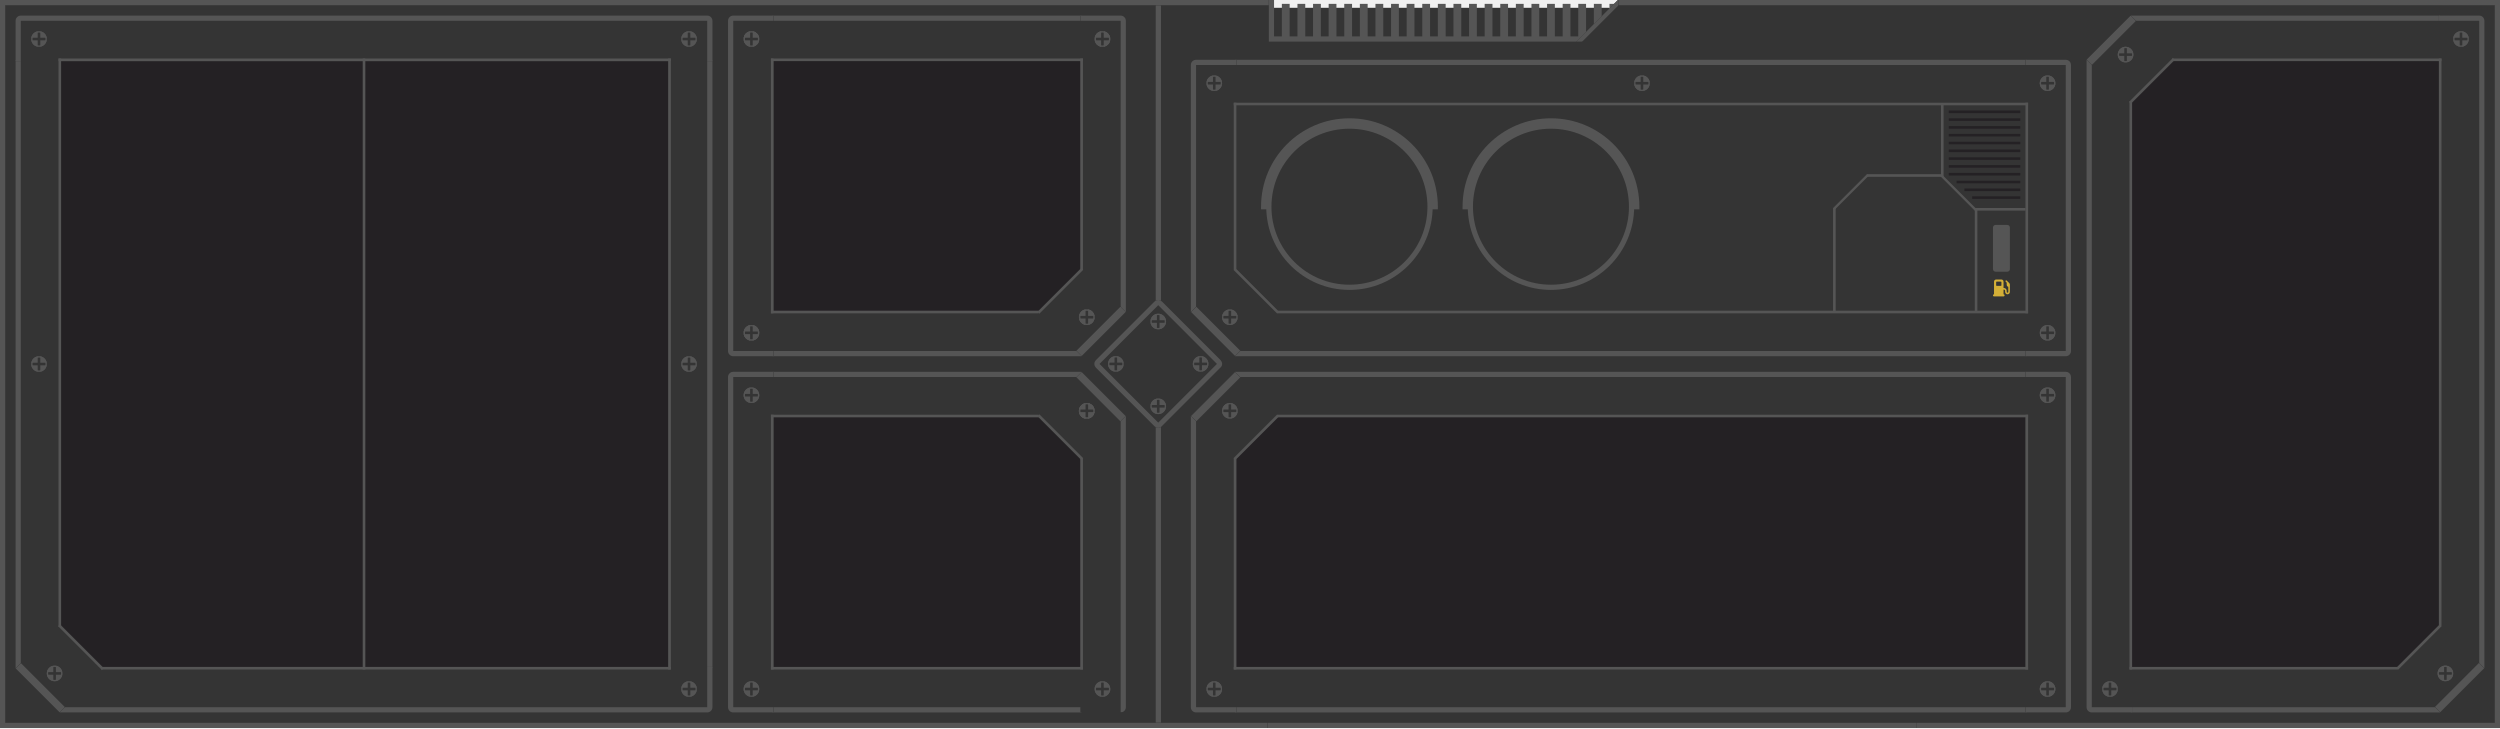
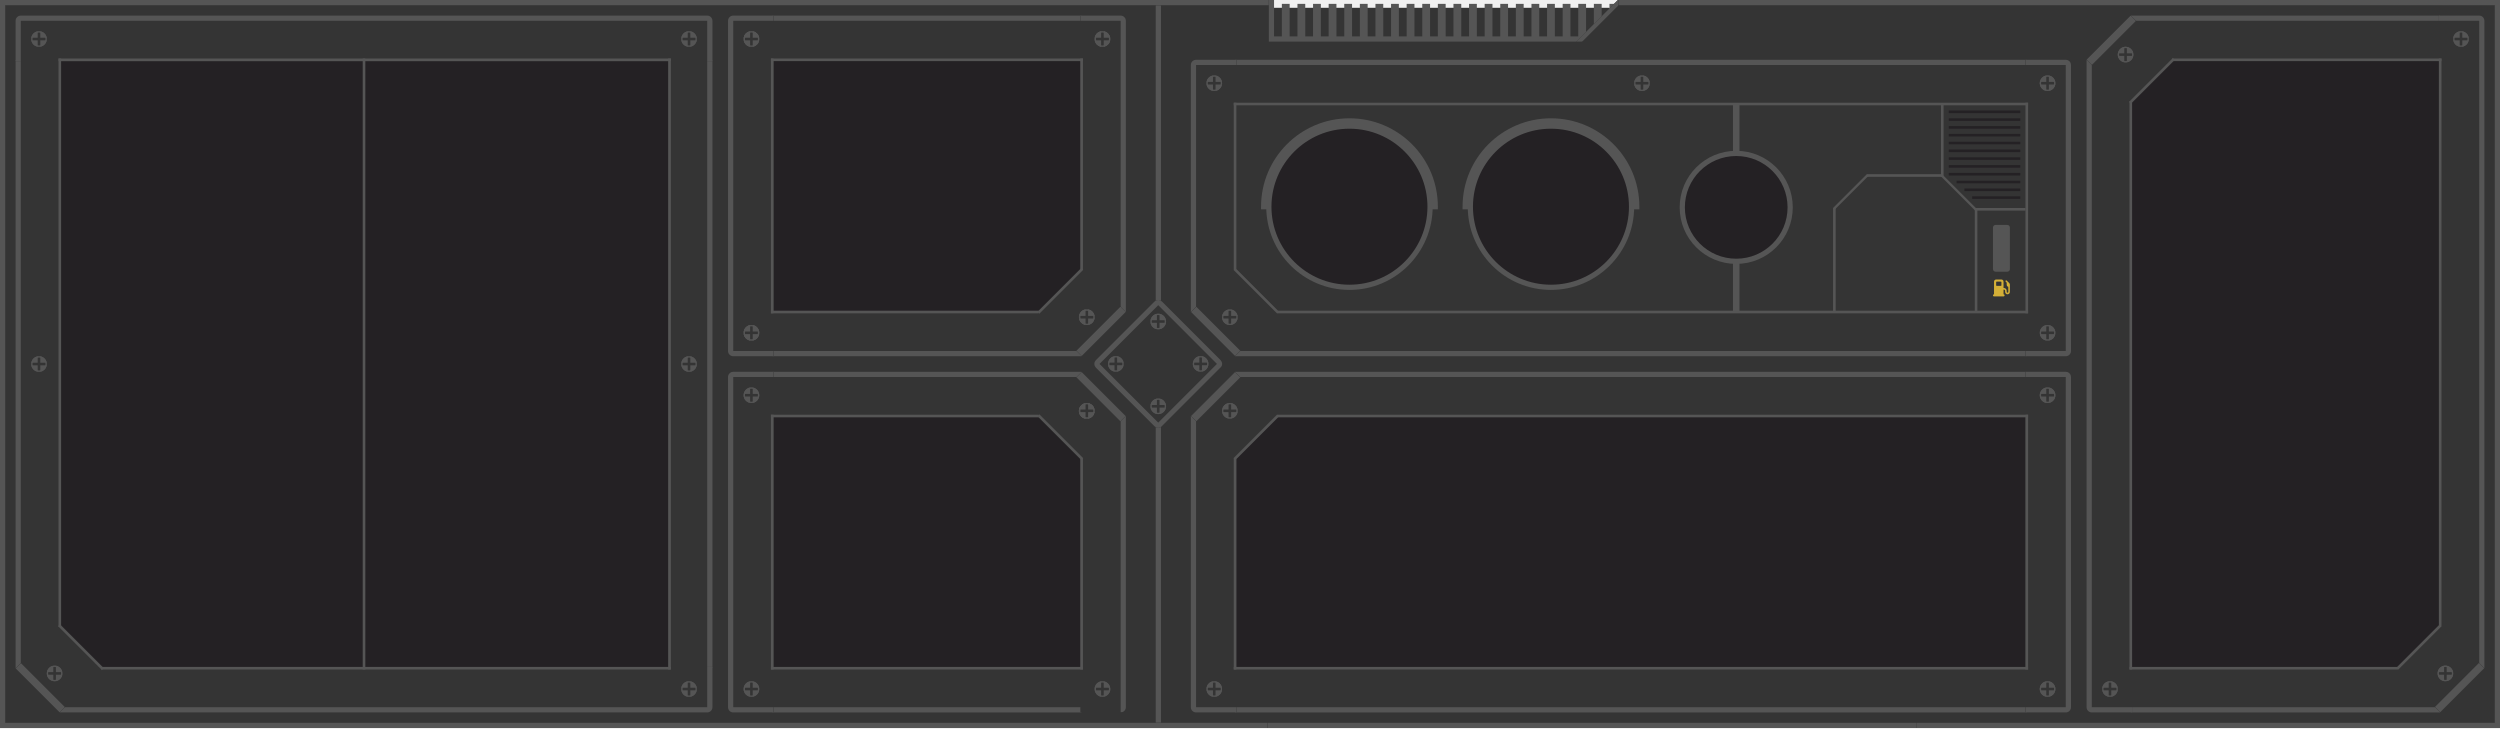
<svg xmlns="http://www.w3.org/2000/svg" width="1923" height="560" viewBox="0 0 1923 560" fill="none">
  <g clip-path="url(#clip0_24_2)">
    <g clip-path="url(#clip1_24_2)">
      <g clip-path="url(#clip2_24_2)">
        <mask id="path-1-inside-1_24_2" fill="white">
          <path d="M974 0L1248 0V36L974 36V0Z" />
        </mask>
        <rect width="263" height="36" transform="translate(975 6)" fill="#343434" />
        <rect width="6" height="33" transform="translate(986 3)" fill="#555555" />
        <rect width="6" height="33" transform="translate(998 3)" fill="#555555" />
        <rect width="6" height="33" transform="translate(1010 3)" fill="#555555" />
        <rect width="6" height="33" transform="translate(1022 3)" fill="#555555" />
        <rect width="6" height="33" transform="translate(1034 3)" fill="#555555" />
        <rect width="6" height="33" transform="translate(1046 3)" fill="#555555" />
        <rect width="6" height="33" transform="translate(1058 3)" fill="#555555" />
        <rect width="6" height="33" transform="translate(1070 3)" fill="#555555" />
        <rect width="6" height="33" transform="translate(1082 3)" fill="#555555" />
        <rect width="6" height="33" transform="translate(1094 3)" fill="#555555" />
        <rect width="6" height="33" transform="translate(1106 3)" fill="#555555" />
        <rect width="6" height="33" transform="translate(1118 3)" fill="#555555" />
        <rect width="6" height="33" transform="translate(1130 3)" fill="#555555" />
        <rect width="6" height="33" transform="translate(1142 3)" fill="#555555" />
        <rect width="6" height="33" transform="translate(1154 3)" fill="#555555" />
        <rect width="6" height="33" transform="translate(1166 3)" fill="#555555" />
        <rect width="6" height="33" transform="translate(1178 3)" fill="#555555" />
        <rect width="6" height="33" transform="translate(1190 3)" fill="#555555" />
        <rect width="6" height="33" transform="translate(1202 3)" fill="#555555" />
        <rect width="6" height="33" transform="translate(1214 3)" fill="#555555" />
        <rect width="6" height="33" transform="translate(1226 3)" fill="#555555" />
        <rect width="6" height="33" transform="translate(1238 3)" fill="#555555" />
      </g>
      <path d="M974 36H968V44H974V36ZM1248 28L974 28V44L1248 44V28ZM980 36V0L968 0V36H980Z" fill="#555555" mask="url(#path-1-inside-1_24_2)" />
      <mask id="path-3-inside-2_24_2" fill="white">
        <path d="M0 0H976V560H0V0Z" />
      </mask>
      <path d="M0 0H976V560H0V0Z" fill="#343434" />
      <path d="M0 0V-4H-4V0H0ZM0 560H-4V564H0V560ZM0 4H976V-4H0V4ZM976 556H0V564H976V556ZM4 560V0H-4V560H4Z" fill="#555555" mask="url(#path-3-inside-2_24_2)" />
      <mask id="path-5-inside-3_24_2" fill="white">
        <path d="M1201.97 42.526L1245.99 -1.49L1275.69 28.208L1231.67 72.225L1201.97 42.526Z" />
      </mask>
      <path d="M1201.97 42.526L1245.99 -1.49L1275.69 28.208L1231.67 72.225L1201.97 42.526Z" fill="#343434" />
      <path d="M1204.23 44.789L1248.25 0.772L1243.73 -3.753L1199.71 40.264L1204.23 44.789Z" fill="#555555" mask="url(#path-5-inside-3_24_2)" />
      <mask id="path-7-inside-4_24_2" fill="white">
        <path d="M1245 0H1923V560H1245V0Z" />
      </mask>
      <path d="M1245 0H1923V560H1245V0Z" fill="#343434" />
      <path d="M1923 0H1927V-4H1923V0ZM1923 560V564H1927V560H1923ZM1245 4H1923V-4H1245V4ZM1919 0V560H1927V0H1919ZM1923 556H1245V564H1923V556Z" fill="#555555" mask="url(#path-7-inside-4_24_2)" />
      <mask id="path-9-inside-5_24_2" fill="white">
        <path d="M975 32H1474V560H975V32Z" />
      </mask>
      <path d="M975 32H1474V560H975V32Z" fill="#343434" />
      <path d="M1474 556H975V564H1474V556Z" fill="#555555" mask="url(#path-9-inside-5_24_2)" />
    </g>
    <mask id="path-11-inside-6_24_2" fill="white">
      <path d="M889 556V4H893V556H889Z" />
    </mask>
    <path d="M889 556V4H893V556H889Z" fill="#343434" />
    <path d="M893 556V4H885V556H893ZM889 4V556H897V4H889Z" fill="#555555" mask="url(#path-11-inside-6_24_2)" />
    <g clip-path="url(#clip3_24_2)">
      <mask id="path-13-inside-7_24_2" fill="white">
        <path d="M1639 12L1877 12V548H1639V12Z" />
      </mask>
      <path d="M1639 12L1877 12V548H1639V12Z" fill="#343434" />
      <rect width="238" height="468" transform="translate(1639 46)" fill="#242124" />
    </g>
    <path d="M1639 16L1877 16V8L1639 8V16ZM1877 544H1639V552H1877V544Z" fill="#555555" mask="url(#path-13-inside-7_24_2)" />
    <mask id="path-15-inside-8_24_2" fill="white">
      <path d="M1605 46H1640V548H1609C1606.79 548 1605 546.209 1605 544V46Z" />
    </mask>
    <path d="M1605 46H1640V548H1609C1606.79 548 1605 546.209 1605 544V46Z" fill="#343434" />
    <path d="M1605 46H1640H1605ZM1640 552H1609C1604.58 552 1601 548.418 1601 544H1609H1640V552ZM1609 552C1604.58 552 1601 548.418 1601 544V46H1609V544V552ZM1640 46V548V46Z" fill="#555555" mask="url(#path-15-inside-8_24_2)" />
    <g clip-path="url(#clip4_24_2)">
      <rect x="1617" y="524" width="12" height="12" rx="6" fill="#343434" />
      <rect x="1622" y="524" width="2" height="12" fill="#555555" />
      <rect x="1617" y="529" width="12" height="2" fill="#555555" />
    </g>
    <rect x="1617.5" y="524.5" width="11" height="11" rx="5.5" stroke="#343434" />
    <g clip-path="url(#clip5_24_2)">
      <rect x="1617" y="536" width="12" height="12" rx="6" transform="rotate(-90 1617 536)" fill="#555555" />
      <rect x="1617" y="531" width="2" height="12" transform="rotate(-90 1617 531)" fill="#343434" />
      <rect x="1622" y="536" width="12" height="2" transform="rotate(-90 1622 536)" fill="#343434" />
    </g>
    <rect x="1617.5" y="535.5" width="11" height="11" rx="5.5" transform="rotate(-90 1617.5 535.5)" stroke="#555555" />
    <mask id="path-25-inside-9_24_2" fill="white">
      <path d="M1876 12L1907 12C1909.21 12 1911 13.791 1911 16V514H1876V12Z" />
    </mask>
    <path d="M1876 12L1907 12C1909.21 12 1911 13.791 1911 16V514H1876V12Z" fill="#343434" />
    <path d="M1876 8L1907 8C1911.42 8 1915 11.582 1915 16H1907L1876 16V8ZM1911 514H1876H1911ZM1876 514V12V514ZM1907 8C1911.42 8 1915 11.582 1915 16V514H1907V16V8Z" fill="#555555" mask="url(#path-25-inside-9_24_2)" />
    <g clip-path="url(#clip6_24_2)">
      <rect x="1887" y="24" width="12" height="12" rx="6" fill="#343434" />
      <rect x="1892" y="24" width="2" height="12" fill="#555555" />
      <rect x="1887" y="29" width="12" height="2" fill="#555555" />
    </g>
    <rect x="1887.5" y="24.5" width="11" height="11" rx="5.5" stroke="#343434" />
    <g clip-path="url(#clip7_24_2)">
      <rect x="1887" y="36" width="12" height="12" rx="6" transform="rotate(-90 1887 36)" fill="#555555" />
      <rect x="1887" y="31" width="2" height="12" transform="rotate(-90 1887 31)" fill="#343434" />
      <rect x="1892" y="36" width="12" height="2" transform="rotate(-90 1892 36)" fill="#343434" />
    </g>
    <rect x="1887.5" y="35.5" width="11" height="11" rx="5.5" transform="rotate(-90 1887.5 35.5)" stroke="#555555" />
    <mask id="path-35-inside-10_24_2" fill="white">
      <path d="M1605 45.941L1638.94 12L1672.88 45.941L1638.94 79.882L1605 45.941Z" />
    </mask>
    <path d="M1605 45.941L1638.94 12L1672.88 45.941L1638.94 79.882L1605 45.941Z" fill="#343434" />
    <path d="M1609.03 49.972L1642.97 16.03L1634.91 7.97L1600.97 41.911L1609.03 49.972ZM1671.47 44.527L1637.53 78.468L1640.36 81.296L1674.3 47.355L1671.47 44.527Z" fill="#555555" mask="url(#path-35-inside-10_24_2)" />
    <g clip-path="url(#clip8_24_2)">
      <rect x="1629" y="36" width="12" height="12" rx="6" fill="#343434" />
      <rect x="1634" y="36" width="2" height="12" fill="#555555" />
      <rect x="1629" y="41" width="12" height="2" fill="#555555" />
    </g>
    <rect x="1629.5" y="36.5" width="11" height="11" rx="5.5" stroke="#343434" />
    <g clip-path="url(#clip9_24_2)">
      <rect x="1629" y="48" width="12" height="12" rx="6" transform="rotate(-90 1629 48)" fill="#555555" />
      <rect x="1629" y="43" width="2" height="12" transform="rotate(-90 1629 43)" fill="#343434" />
      <rect x="1634" y="48" width="12" height="2" transform="rotate(-90 1634 48)" fill="#343434" />
    </g>
    <rect x="1629.5" y="47.5" width="11" height="11" rx="5.5" transform="rotate(-90 1629.5 47.5)" stroke="#555555" />
    <mask id="path-45-inside-11_24_2" fill="white">
      <path d="M1843 513.941L1876.94 480L1910.88 513.941L1876.94 547.882L1843 513.941Z" />
    </mask>
    <path d="M1843 513.941L1876.94 480L1910.88 513.941L1876.94 547.882L1843 513.941Z" fill="#343434" />
    <path d="M1844.41 515.355L1878.36 481.414L1875.53 478.586L1841.59 512.527L1844.41 515.355ZM1906.85 509.911L1872.91 543.852L1880.97 551.913L1914.91 517.972L1906.85 509.911Z" fill="#555555" mask="url(#path-45-inside-11_24_2)" />
    <g clip-path="url(#clip10_24_2)">
      <rect x="1874.88" y="511.88" width="12" height="12" rx="6" fill="#343434" />
      <rect x="1879.88" y="511.88" width="2" height="12" fill="#555555" />
      <rect x="1874.88" y="516.88" width="12" height="2" fill="#555555" />
    </g>
    <rect x="1875.38" y="512.38" width="11" height="11" rx="5.5" stroke="#343434" />
    <g clip-path="url(#clip11_24_2)">
      <rect x="1875" y="524" width="12" height="12" rx="6" transform="rotate(-90 1875 524)" fill="#555555" />
      <rect x="1875" y="519" width="2" height="12" transform="rotate(-90 1875 519)" fill="#343434" />
      <rect x="1880" y="524" width="12" height="2" transform="rotate(-90 1880 524)" fill="#343434" />
    </g>
    <rect x="1875.5" y="523.5" width="11" height="11" rx="5.5" transform="rotate(-90 1875.5 523.5)" stroke="#555555" />
    <rect width="2" height="437" transform="translate(1638 78)" fill="#555555" />
    <rect width="2" height="436" transform="translate(1876 45)" fill="#555555" />
    <rect width="207" height="2" transform="translate(1671 45)" fill="#555555" />
    <rect width="206" height="2" transform="translate(1638 513)" fill="#555555" />
    <g clip-path="url(#clip12_24_2)">
      <mask id="path-55-inside-12_24_2" fill="white">
        <path d="M12 514L12 46H548V514H12Z" />
      </mask>
      <path d="M12 514L12 46H548V514H12Z" fill="#343434" />
      <rect width="467" height="468" transform="matrix(0 -1 1 0 46 514)" fill="#242124" />
      <g clip-path="url(#clip13_24_2)">
        <rect x="24" y="286" width="12" height="12" rx="6" transform="rotate(-90 24 286)" fill="#555555" />
        <rect x="24" y="281" width="2" height="12" transform="rotate(-90 24 281)" fill="#343434" />
        <rect x="29" y="286" width="12" height="2" transform="rotate(-90 29 286)" fill="#343434" />
      </g>
      <rect x="24.5" y="285.5" width="11" height="11" rx="5.5" transform="rotate(-90 24.5 285.5)" stroke="#555555" />
      <g clip-path="url(#clip14_24_2)">
        <rect x="524" y="286" width="12" height="12" rx="6" transform="rotate(-90 524 286)" fill="#555555" />
        <rect x="524" y="281" width="2" height="12" transform="rotate(-90 524 281)" fill="#343434" />
        <rect x="529" y="286" width="12" height="2" transform="rotate(-90 529 286)" fill="#343434" />
      </g>
      <rect x="524.5" y="285.5" width="11" height="11" rx="5.5" transform="rotate(-90 524.5 285.5)" stroke="#555555" />
    </g>
    <path d="M16 514L16 46H8L8 514H16ZM544 46V514H552V46H544Z" fill="#555555" mask="url(#path-55-inside-12_24_2)" />
    <g clip-path="url(#clip15_24_2)">
      <mask id="path-65-inside-13_24_2" fill="white">
        <path d="M46 548V513H548V544C548 546.209 546.209 548 544 548H46Z" />
      </mask>
      <path d="M46 548V513H548V544C548 546.209 546.209 548 544 548H46Z" fill="#343434" />
      <g clip-path="url(#clip16_24_2)">
        <rect x="524" y="536" width="12" height="12" rx="6" transform="rotate(-90 524 536)" fill="#555555" />
        <rect x="524" y="531" width="2" height="12" transform="rotate(-90 524 531)" fill="#343434" />
        <rect x="529" y="536" width="12" height="2" transform="rotate(-90 529 536)" fill="#343434" />
      </g>
      <rect x="524.5" y="535.5" width="11" height="11" rx="5.5" transform="rotate(-90 524.5 535.5)" stroke="#555555" />
    </g>
    <path d="M46 548V513V548ZM552 513V544C552 548.418 548.418 552 544 552V544V513H552ZM552 544C552 548.418 548.418 552 544 552H46V544H544H552ZM46 513H548H46Z" fill="#555555" mask="url(#path-65-inside-13_24_2)" />
    <g clip-path="url(#clip17_24_2)">
      <mask id="path-71-inside-14_24_2" fill="white">
        <path d="M12 47V16C12 13.791 13.791 12 16 12H544C546.209 12 548 13.791 548 16V47H12Z" />
      </mask>
      <path d="M12 47V16C12 13.791 13.791 12 16 12H544C546.209 12 548 13.791 548 16V47H12Z" fill="#343434" />
      <g clip-path="url(#clip18_24_2)">
        <rect x="24" y="36" width="12" height="12" rx="6" transform="rotate(-90 24 36)" fill="#555555" />
        <rect x="24" y="31" width="2" height="12" transform="rotate(-90 24 31)" fill="#343434" />
        <rect x="29" y="36" width="12" height="2" transform="rotate(-90 29 36)" fill="#343434" />
      </g>
      <rect x="24.5" y="35.5" width="11" height="11" rx="5.5" transform="rotate(-90 24.5 35.5)" stroke="#555555" />
      <g clip-path="url(#clip19_24_2)">
        <rect x="524" y="36" width="12" height="12" rx="6" transform="rotate(-90 524 36)" fill="#555555" />
        <rect x="524" y="31" width="2" height="12" transform="rotate(-90 524 31)" fill="#343434" />
        <rect x="529" y="36" width="12" height="2" transform="rotate(-90 529 36)" fill="#343434" />
      </g>
      <rect x="524.5" y="35.5" width="11" height="11" rx="5.5" transform="rotate(-90 524.5 35.5)" stroke="#555555" />
    </g>
    <path d="M8 47V16C8 11.582 11.582 8 16 8V16V47H8ZM544 8C548.418 8 552 11.582 552 16V47H544V16V8ZM548 47H12H548ZM8 16C8 11.582 11.582 8 16 8H544C548.418 8 552 11.582 552 16H544L16 16H8Z" fill="#555555" mask="url(#path-71-inside-14_24_2)" />
    <mask id="path-81-inside-15_24_2" fill="white">
      <path d="M45.941 548L12 514.059L45.941 480.118L79.882 514.059L45.941 548Z" />
    </mask>
    <path d="M45.941 548L12 514.059L45.941 480.118L79.882 514.059L45.941 548Z" fill="#343434" />
    <path d="M49.972 543.969L16.03 510.028L7.97 518.089L41.911 552.031L49.972 543.969ZM44.527 481.532L78.468 515.473L81.296 512.645L47.355 478.704L44.527 481.532Z" fill="#555555" mask="url(#path-81-inside-15_24_2)" />
    <g clip-path="url(#clip20_24_2)">
      <rect x="36" y="524" width="12" height="12" rx="6" transform="rotate(-90 36 524)" fill="#555555" />
      <rect x="36" y="519" width="2" height="12" transform="rotate(-90 36 519)" fill="#343434" />
      <rect x="41" y="524" width="12" height="2" transform="rotate(-90 41 524)" fill="#343434" />
    </g>
    <rect x="36.5" y="523.5" width="11" height="11" rx="5.5" transform="rotate(-90 36.5 523.5)" stroke="#555555" />
    <rect width="2" height="438" transform="matrix(0 -1 1 0 78 515)" fill="#555555" />
    <rect width="2" height="471" transform="matrix(0 -1 1 0 45 47)" fill="#555555" />
    <rect width="437" height="2" transform="matrix(0 -1 1 0 45 482)" fill="#555555" />
    <rect width="470" height="2" transform="matrix(0 -1 1 0 279 515)" fill="#555555" />
    <rect width="470" height="2" transform="matrix(0 -1 1 0 514 515)" fill="#555555" />
    <mask id="path-87-inside-16_24_2" fill="white">
      <path d="M594 12L832 12V274H594V12Z" />
    </mask>
    <path d="M594 12L832 12V274H594V12Z" fill="#343434" />
    <path d="M594 16L832 16V8L594 8V16ZM832 270H594V278H832V270Z" fill="#555555" mask="url(#path-87-inside-16_24_2)" />
    <rect width="238" height="194" transform="translate(594 46)" fill="#242124" />
    <mask id="path-89-inside-17_24_2" fill="white">
      <path d="M560 16C560 13.791 561.791 12 564 12L595 12V274H564C561.791 274 560 272.209 560 270V16Z" />
    </mask>
    <path d="M560 16C560 13.791 561.791 12 564 12L595 12V274H564C561.791 274 560 272.209 560 270V16Z" fill="#343434" />
    <path d="M556 16C556 11.582 559.582 8 564 8L595 8V16L564 16H556ZM595 278H564C559.582 278 556 274.418 556 270H564H595V278ZM564 278C559.582 278 556 274.418 556 270V16C556 11.582 559.582 8 564 8V16V270V278ZM595 12V274V12Z" fill="#555555" mask="url(#path-89-inside-17_24_2)" />
    <g clip-path="url(#clip21_24_2)">
      <rect x="572" y="250" width="12" height="12" rx="6" fill="#555555" />
      <rect x="577" y="250" width="2" height="12" fill="#343434" />
      <rect x="572" y="255" width="12" height="2" fill="#343434" />
    </g>
    <g clip-path="url(#clip22_24_2)">
      <rect x="572" y="262" width="12" height="12" rx="6" transform="rotate(-90 572 262)" fill="#555555" />
      <rect x="572" y="257" width="2" height="12" transform="rotate(-90 572 257)" fill="#343434" />
      <rect x="577" y="262" width="12" height="2" transform="rotate(-90 577 262)" fill="#343434" />
    </g>
    <rect x="572.5" y="261.5" width="11" height="11" rx="5.5" transform="rotate(-90 572.5 261.5)" stroke="#555555" />
    <g clip-path="url(#clip23_24_2)">
      <rect x="572" y="24" width="12" height="12" rx="6" fill="#555555" />
      <rect x="577" y="24" width="2" height="12" fill="#343434" />
      <rect x="572" y="29" width="12" height="2" fill="#343434" />
    </g>
    <g clip-path="url(#clip24_24_2)">
      <rect x="572" y="36" width="12" height="12" rx="6" transform="rotate(-90 572 36)" fill="#555555" />
      <rect x="572" y="31" width="2" height="12" transform="rotate(-90 572 31)" fill="#343434" />
      <rect x="577" y="36" width="12" height="2" transform="rotate(-90 577 36)" fill="#343434" />
    </g>
    <rect x="572.5" y="35.5" width="11" height="11" rx="5.5" transform="rotate(-90 572.5 35.5)" stroke="#555555" />
    <mask id="path-105-inside-18_24_2" fill="white">
      <path d="M831 12L862 12C864.209 12 866 13.791 866 16V240H831V12Z" />
    </mask>
    <path d="M831 12L862 12C864.209 12 866 13.791 866 16V240H831V12Z" fill="#343434" />
    <path d="M831 8L862 8C866.418 8 870 11.582 870 16H862L831 16V8ZM866 240H831H866ZM831 240V12V240ZM862 8C866.418 8 870 11.582 870 16V240H862V16V8Z" fill="#555555" mask="url(#path-105-inside-18_24_2)" />
    <g clip-path="url(#clip25_24_2)">
      <rect x="842" y="24" width="12" height="12" rx="6" fill="#555555" />
      <rect x="847" y="24" width="2" height="12" fill="#343434" />
      <rect x="842" y="29" width="12" height="2" fill="#343434" />
    </g>
    <g clip-path="url(#clip26_24_2)">
      <rect x="842" y="36" width="12" height="12" rx="6" transform="rotate(-90 842 36)" fill="#555555" />
      <rect x="842" y="31" width="2" height="12" transform="rotate(-90 842 31)" fill="#343434" />
      <rect x="847" y="36" width="12" height="2" transform="rotate(-90 847 36)" fill="#343434" />
    </g>
    <rect x="842.5" y="35.5" width="11" height="11" rx="5.5" transform="rotate(-90 842.5 35.5)" stroke="#555555" />
    <mask id="path-114-inside-19_24_2" fill="white">
      <path d="M798 239.94L831.941 205.999L865.882 239.94L831.941 273.881L798 239.94Z" />
    </mask>
    <path d="M798 239.94L831.941 205.999L865.882 239.94L831.941 273.881L798 239.94Z" fill="#343434" />
    <path d="M799.414 241.354L833.355 207.413L830.527 204.585L796.586 238.526L799.414 241.354ZM861.852 235.909L827.911 269.851L835.972 277.912L869.913 243.97L861.852 235.909Z" fill="#555555" mask="url(#path-114-inside-19_24_2)" />
    <g clip-path="url(#clip27_24_2)">
      <rect x="829.88" y="237.879" width="12" height="12" rx="6" fill="#555555" />
      <rect x="834.88" y="237.879" width="2" height="12" fill="#343434" />
      <rect x="829.88" y="242.879" width="12" height="2" fill="#343434" />
    </g>
    <g clip-path="url(#clip28_24_2)">
      <rect x="830" y="250" width="12" height="12" rx="6" transform="rotate(-90 830 250)" fill="#555555" />
      <rect x="830" y="245" width="2" height="12" transform="rotate(-90 830 245)" fill="#343434" />
      <rect x="835" y="250" width="12" height="2" transform="rotate(-90 835 250)" fill="#343434" />
    </g>
    <rect x="830.5" y="249.5" width="11" height="11" rx="5.5" transform="rotate(-90 830.5 249.5)" stroke="#555555" />
    <rect width="2" height="196" transform="translate(593 45)" fill="#555555" />
    <rect width="2" height="162" transform="translate(831 45)" fill="#555555" />
    <rect width="240" height="2" transform="translate(593 45)" fill="#555555" />
    <rect width="206" height="2" transform="translate(593 239)" fill="#555555" />
    <mask id="path-123-inside-20_24_2" fill="white">
      <path d="M594 548H832V286H594V548Z" />
    </mask>
    <path d="M594 548H832V286H594V548Z" fill="#343434" />
    <path d="M594 544H832V552H594V544ZM832 290H594V282H832V290Z" fill="#555555" mask="url(#path-123-inside-20_24_2)" />
    <rect width="238" height="194" transform="matrix(1 0 0 -1 594 514)" fill="#242124" />
    <mask id="path-125-inside-21_24_2" fill="white">
      <path d="M560 544C560 546.209 561.791 548 564 548H595V286H564C561.791 286 560 287.791 560 290V544Z" />
    </mask>
    <path d="M560 544C560 546.209 561.791 548 564 548H595V286H564C561.791 286 560 287.791 560 290V544Z" fill="#343434" />
    <path d="M556 544C556 548.418 559.582 552 564 552H595V544H564H556ZM595 282H564C559.582 282 556 285.582 556 290H564H595V282ZM564 282C559.582 282 556 285.582 556 290V544C556 548.418 559.582 552 564 552V544V290V282ZM595 548V286V548Z" fill="#555555" mask="url(#path-125-inside-21_24_2)" />
    <g clip-path="url(#clip29_24_2)">
      <rect width="12" height="12" rx="6" transform="matrix(1 0 0 -1 572 310)" fill="#343434" />
      <rect width="2" height="12" transform="matrix(1 0 0 -1 577 310)" fill="#555555" />
      <rect width="12" height="2" transform="matrix(1 0 0 -1 572 305)" fill="#555555" />
    </g>
    <rect x="0.5" y="-0.5" width="11" height="11" rx="5.5" transform="matrix(1 0 0 -1 572 309)" stroke="#343434" />
    <g clip-path="url(#clip30_24_2)">
      <rect x="572" y="310" width="12" height="12" rx="6" transform="rotate(-90 572 310)" fill="#555555" />
      <rect x="572" y="305" width="2" height="12" transform="rotate(-90 572 305)" fill="#343434" />
      <rect x="577" y="310" width="12" height="2" transform="rotate(-90 577 310)" fill="#343434" />
    </g>
    <rect x="572.5" y="309.5" width="11" height="11" rx="5.5" transform="rotate(-90 572.5 309.5)" stroke="#555555" />
    <g clip-path="url(#clip31_24_2)">
      <rect width="12" height="12" rx="6" transform="matrix(1 0 0 -1 572 536)" fill="#343434" />
      <rect width="2" height="12" transform="matrix(1 0 0 -1 577 536)" fill="#555555" />
      <rect width="12" height="2" transform="matrix(1 0 0 -1 572 531)" fill="#555555" />
    </g>
    <rect x="0.5" y="-0.5" width="11" height="11" rx="5.5" transform="matrix(1 0 0 -1 572 535)" stroke="#343434" />
    <g clip-path="url(#clip32_24_2)">
      <rect x="572" y="536" width="12" height="12" rx="6" transform="rotate(-90 572 536)" fill="#555555" />
      <rect x="572" y="531" width="2" height="12" transform="rotate(-90 572 531)" fill="#343434" />
      <rect x="577" y="536" width="12" height="2" transform="rotate(-90 577 536)" fill="#343434" />
    </g>
    <rect x="572.5" y="535.5" width="11" height="11" rx="5.5" transform="rotate(-90 572.5 535.5)" stroke="#555555" />
    <mask id="path-143-inside-22_24_2" fill="white">
      <path d="M831 548H862C864.209 548 866 546.209 866 544V320H831V548Z" />
    </mask>
    <path d="M831 548H862C864.209 548 866 546.209 866 544V320H831V548Z" fill="#343434" />
    <path d="M831 548H866H831ZM870 316H831V324H862L870 316ZM831 320V548V320ZM862 548C866.418 548 870 544.418 870 540V316L862 324V544C862 546.209 862 548 862 548Z" fill="#555555" mask="url(#path-143-inside-22_24_2)" />
    <g clip-path="url(#clip33_24_2)">
      <rect width="12" height="12" rx="6" transform="matrix(1 0 0 -1 842 536)" fill="#343434" />
      <rect width="2" height="12" transform="matrix(1 0 0 -1 847 536)" fill="#555555" />
      <rect width="12" height="2" transform="matrix(1 0 0 -1 842 531)" fill="#555555" />
    </g>
    <rect x="0.5" y="-0.5" width="11" height="11" rx="5.5" transform="matrix(1 0 0 -1 842 535)" stroke="#343434" />
    <g clip-path="url(#clip34_24_2)">
      <rect x="842" y="536" width="12" height="12" rx="6" transform="rotate(-90 842 536)" fill="#555555" />
      <rect x="842" y="531" width="2" height="12" transform="rotate(-90 842 531)" fill="#343434" />
      <rect x="847" y="536" width="12" height="2" transform="rotate(-90 847 536)" fill="#343434" />
    </g>
    <rect x="842.5" y="535.5" width="11" height="11" rx="5.5" transform="rotate(-90 842.5 535.5)" stroke="#555555" />
    <mask id="path-153-inside-23_24_2" fill="white">
      <path d="M798 320.06L831.941 354.001L865.882 320.06L831.941 286.119L798 320.06Z" />
    </mask>
    <path d="M798 320.06L831.941 354.001L865.882 320.06L831.941 286.119L798 320.06Z" fill="#343434" />
    <path d="M799.414 318.646L833.355 352.587L830.527 355.415L796.586 321.474L799.414 318.646ZM861.852 324.091L827.911 290.149L835.972 282.088L869.913 316.03L861.852 324.091Z" fill="#555555" mask="url(#path-153-inside-23_24_2)" />
    <g clip-path="url(#clip35_24_2)">
      <rect width="12" height="12" rx="6" transform="matrix(1 0 0 -1 829.88 322.121)" fill="#555555" />
      <rect width="2" height="12" transform="matrix(1 0 0 -1 834.88 322.121)" fill="#555555" />
      <rect width="12" height="2" transform="matrix(1 0 0 -1 829.88 317.121)" fill="#555555" />
    </g>
    <rect x="0.5" y="-0.5" width="11" height="11" rx="5.5" transform="matrix(1 0 0 -1 829.88 321.121)" stroke="#555555" />
    <g clip-path="url(#clip36_24_2)">
      <rect x="830" y="322" width="12" height="12" rx="6" transform="rotate(-90 830 322)" fill="#555555" />
      <rect x="830" y="317" width="2" height="12" transform="rotate(-90 830 317)" fill="#343434" />
      <rect x="835" y="322" width="12" height="2" transform="rotate(-90 835 322)" fill="#343434" />
    </g>
    <rect x="830.5" y="321.5" width="11" height="11" rx="5.5" transform="rotate(-90 830.5 321.5)" stroke="#555555" />
    <rect width="2" height="196" transform="matrix(1 0 0 -1 593 515)" fill="#555555" />
    <rect width="2" height="162" transform="matrix(1 0 0 -1 831 515)" fill="#555555" />
    <rect width="240" height="2" transform="matrix(1 0 0 -1 593 515)" fill="#555555" />
    <rect width="206" height="2" transform="matrix(1 0 0 -1 593 321)" fill="#555555" />
    <mask id="path-163-inside-24_24_2" fill="white">
      <path d="M1559 548H950V286L1559 286V548Z" />
    </mask>
    <path d="M1559 548H950V286L1559 286V548Z" fill="#343434" />
    <path d="M1559 544H950V552H1559V544ZM950 290L1559 290V282L950 282V290Z" fill="#555555" mask="url(#path-163-inside-24_24_2)" />
    <rect width="609" height="194" transform="matrix(-1 0 0 -1 1559 514)" fill="#242124" />
    <mask id="path-165-inside-25_24_2" fill="white">
      <path d="M1593 544C1593 546.209 1591.21 548 1589 548H1558V286H1589C1591.21 286 1593 287.791 1593 290V544Z" />
    </mask>
    <path d="M1593 544C1593 546.209 1591.21 548 1589 548H1558V286H1589C1591.21 286 1593 287.791 1593 290V544Z" fill="#343434" />
    <path d="M1597 544C1597 548.418 1593.42 552 1589 552H1558V544H1589H1597ZM1558 282H1589C1593.42 282 1597 285.582 1597 290H1589H1558V282ZM1589 282C1593.42 282 1597 285.582 1597 290V544C1597 548.418 1593.42 552 1589 552V544V290V282ZM1558 548V286V548Z" fill="#555555" mask="url(#path-165-inside-25_24_2)" />
    <g clip-path="url(#clip37_24_2)">
      <rect x="1581" y="310" width="12" height="12" rx="6" transform="rotate(180 1581 310)" fill="#343434" />
      <rect x="1576" y="310" width="2" height="12" transform="rotate(180 1576 310)" fill="#555555" />
      <rect x="1581" y="305" width="12" height="2" transform="rotate(180 1581 305)" fill="#555555" />
    </g>
    <rect x="1580.5" y="309.5" width="11" height="11" rx="5.5" transform="rotate(180 1580.5 309.5)" stroke="#343434" />
    <g clip-path="url(#clip38_24_2)">
      <rect x="1569" y="310" width="12" height="12" rx="6" transform="rotate(-90 1569 310)" fill="#555555" />
      <rect x="1569" y="305" width="2" height="12" transform="rotate(-90 1569 305)" fill="#343434" />
      <rect x="1574" y="310" width="12" height="2" transform="rotate(-90 1574 310)" fill="#343434" />
    </g>
    <rect x="1569.5" y="309.5" width="11" height="11" rx="5.5" transform="rotate(-90 1569.5 309.5)" stroke="#555555" />
    <g clip-path="url(#clip39_24_2)">
      <rect x="1581" y="536" width="12" height="12" rx="6" transform="rotate(180 1581 536)" fill="#343434" />
      <rect x="1576" y="536" width="2" height="12" transform="rotate(180 1576 536)" fill="#555555" />
      <rect x="1581" y="531" width="12" height="2" transform="rotate(180 1581 531)" fill="#555555" />
    </g>
    <rect x="1580.5" y="535.5" width="11" height="11" rx="5.5" transform="rotate(180 1580.5 535.5)" stroke="#343434" />
    <g clip-path="url(#clip40_24_2)">
      <rect x="1569" y="536" width="12" height="12" rx="6" transform="rotate(-90 1569 536)" fill="#555555" />
      <rect x="1569" y="531" width="2" height="12" transform="rotate(-90 1569 531)" fill="#343434" />
      <rect x="1574" y="536" width="12" height="2" transform="rotate(-90 1574 536)" fill="#343434" />
    </g>
    <rect x="1569.5" y="535.5" width="11" height="11" rx="5.5" transform="rotate(-90 1569.5 535.5)" stroke="#555555" />
    <mask id="path-183-inside-26_24_2" fill="white">
      <path d="M951 548H920C917.791 548 916 546.209 916 544V320H951V548Z" />
    </mask>
    <path d="M951 548H920C917.791 548 916 546.209 916 544V320H951V548Z" fill="#343434" />
    <path d="M951 552H920C915.582 552 912 548.418 912 544H920H951V552ZM916 320H951H916ZM951 320V548V320ZM920 552C915.582 552 912 548.418 912 544V320H920V544V552Z" fill="#555555" mask="url(#path-183-inside-26_24_2)" />
    <g clip-path="url(#clip41_24_2)">
      <rect x="940" y="536" width="12" height="12" rx="6" transform="rotate(180 940 536)" fill="#343434" />
      <rect x="935" y="536" width="2" height="12" transform="rotate(180 935 536)" fill="#555555" />
      <rect x="940" y="531" width="12" height="2" transform="rotate(180 940 531)" fill="#555555" />
    </g>
    <rect x="939.5" y="535.5" width="11" height="11" rx="5.5" transform="rotate(180 939.5 535.5)" stroke="#343434" />
    <g clip-path="url(#clip42_24_2)">
      <rect x="928" y="536" width="12" height="12" rx="6" transform="rotate(-90 928 536)" fill="#555555" />
      <rect x="928" y="531" width="2" height="12" transform="rotate(-90 928 531)" fill="#343434" />
      <rect x="933" y="536" width="12" height="2" transform="rotate(-90 933 536)" fill="#343434" />
    </g>
    <rect x="928.5" y="535.5" width="11" height="11" rx="5.5" transform="rotate(-90 928.5 535.5)" stroke="#555555" />
    <mask id="path-193-inside-27_24_2" fill="white">
      <path d="M984 320.06L950.059 354.001L916.118 320.06L950.059 286.119L984 320.06Z" />
    </mask>
    <path d="M984 320.06L950.059 354.001L916.118 320.06L950.059 286.119L984 320.06Z" fill="#343434" />
    <path d="M982.586 318.646L948.645 352.587L951.473 355.415L985.414 321.474L982.586 318.646ZM920.148 324.091L954.089 290.149L946.028 282.088L912.087 316.03L920.148 324.091Z" fill="#555555" mask="url(#path-193-inside-27_24_2)" />
    <g clip-path="url(#clip43_24_2)">
      <rect x="952.12" y="322.121" width="12" height="12" rx="6" transform="rotate(180 952.12 322.121)" fill="#343434" />
      <rect x="947.12" y="322.121" width="2" height="12" transform="rotate(180 947.12 322.121)" fill="#555555" />
      <rect x="952.12" y="317.121" width="12" height="2" transform="rotate(180 952.12 317.121)" fill="#555555" />
    </g>
    <rect x="951.62" y="321.621" width="11" height="11" rx="5.5" transform="rotate(180 951.62 321.621)" stroke="#343434" />
    <g clip-path="url(#clip44_24_2)">
      <rect x="940" y="322" width="12" height="12" rx="6" transform="rotate(-90 940 322)" fill="#555555" />
      <rect x="940" y="317" width="2" height="12" transform="rotate(-90 940 317)" fill="#343434" />
      <rect x="945" y="322" width="12" height="2" transform="rotate(-90 945 322)" fill="#343434" />
    </g>
    <rect x="940.5" y="321.5" width="11" height="11" rx="5.5" transform="rotate(-90 940.5 321.5)" stroke="#555555" />
    <rect width="2" height="196" transform="matrix(-1 0 0 -1 1560 515)" fill="#555555" />
    <rect width="2" height="162" transform="matrix(-1 0 0 -1 951 515)" fill="#555555" />
    <rect width="611" height="2" transform="matrix(-1 0 0 -1 1560 515)" fill="#555555" />
    <rect width="577" height="2" transform="matrix(-1 0 0 -1 1560 321)" fill="#555555" />
    <g clip-path="url(#clip45_24_2)">
      <mask id="path-203-inside-28_24_2" fill="white">
        <path d="M1559 46L950 46V274H1559V46Z" />
      </mask>
      <path d="M1559 46L950 46V274H1559V46Z" fill="#343434" />
      <rect width="56" height="2" transform="matrix(0 -1 -1 0 1495 136)" fill="#555555" />
      <rect width="80" height="2" transform="matrix(0 -1 -1 0 1412 240)" fill="#555555" />
+       <rect width="39" height="5" transform="matrix(0 -1 -1 0 1338 240)" fill="#555555" />
+       <rect width="38" height="5" transform="matrix(0 -1 -1 0 1338 118)" fill="#555555" />
      <rect width="80" height="2" transform="matrix(0 -1 -1 0 1521 240)" fill="#555555" />
      <rect width="39" height="2" transform="matrix(1 0 0 -1 1520 162)" fill="#555555" />
      <rect width="58" height="2" transform="matrix(1 0 0 -1 1436 136)" fill="#555555" />
-       <rect width="38.795" height="1.785" transform="matrix(0.707107 0.707107 0.707107 -0.707107 1492.28 135.313)" fill="#555555" />
-       <rect width="36.795" height="1.785" transform="translate(1437.3 135.261) rotate(135)" fill="#555555" />
+       <rect width="38.795" height="1.785" transform="matrix(0.707107 0.707107 0.707107 -0.707107 1492.28 135)" fill="#555555" />
+       <rect width="36.764" height="1.785" transform="translate(1437.25 135.251) rotate(135)" fill="#555555" />
      <g clip-path="url(#clip46_24_2)">
        <path d="M1533.81 216.625C1533.81 215.729 1534.54 215 1535.44 215H1539.5C1540.4 215 1541.12 215.729 1541.12 216.625V221.5H1541.33C1542.56 221.5 1543.56 222.5 1543.56 223.734V224.547C1543.56 224.885 1543.83 225.156 1544.17 225.156C1544.51 225.156 1544.78 224.885 1544.78 224.547V220.637C1544.08 220.456 1543.56 219.819 1543.56 219.062V217.438L1542.75 216.625C1542.53 216.402 1542.53 216.036 1542.75 215.812C1542.97 215.589 1543.34 215.589 1543.56 215.812L1545.53 217.775C1545.83 218.08 1546 218.494 1546 218.925V219.268V219.878V220.69V224.549C1546 225.56 1545.18 226.378 1544.17 226.378C1543.16 226.378 1542.34 225.56 1542.34 224.549V223.737C1542.34 223.176 1541.89 222.721 1541.33 222.721H1541.12V226.378C1541.57 226.378 1541.94 226.741 1541.94 227.19C1541.94 227.639 1541.57 228.003 1541.12 228.003L1533.81 228C1533.36 228 1533 227.637 1533 227.188C1533 226.738 1533.36 226.375 1533.81 226.375V216.625ZM1535.44 217.031V219.469C1535.44 219.692 1535.62 219.875 1535.84 219.875H1539.09C1539.32 219.875 1539.5 219.692 1539.5 219.469V217.031C1539.5 216.808 1539.32 216.625 1539.09 216.625H1535.84C1535.62 216.625 1535.44 216.808 1535.44 217.031Z" fill="#D4AF37" />
      </g>
      <path d="M1533 175C1533 173.895 1533.9 173 1535 173H1544C1545.1 173 1546 173.895 1546 175V207C1546 208.105 1545.1 209 1544 209H1535C1533.9 209 1533 208.105 1533 207V175Z" fill="#555555" />
      <rect width="2" height="37" transform="matrix(0 1 1 0 1517 151)" fill="#242124" />
      <rect width="2" height="43" transform="matrix(0 1 1 0 1511 145)" fill="#242124" />
      <rect width="2" height="49" transform="matrix(0 1 1 0 1505 139)" fill="#242124" />
      <rect width="2" height="55" transform="matrix(0 1 1 0 1499 133)" fill="#242124" />
      <rect width="2" height="55" transform="matrix(0 1 1 0 1499 127)" fill="#242124" />
      <rect width="2" height="55" transform="matrix(0 1 1 0 1499 121)" fill="#242124" />
      <rect width="2" height="55" transform="matrix(0 1 1 0 1499 115)" fill="#242124" />
      <rect width="2" height="55" transform="matrix(0 1 1 0 1499 109)" fill="#242124" />
      <rect width="2" height="55" transform="matrix(0 1 1 0 1499 103)" fill="#242124" />
      <rect width="2" height="55" transform="matrix(0 1 1 0 1499 97)" fill="#242124" />
      <rect width="2" height="55" transform="matrix(0 1 1 0 1499 91)" fill="#242124" />
      <rect width="2" height="55" transform="matrix(0 1 1 0 1499 85)" fill="#242124" />
      <g clip-path="url(#clip47_24_2)">
        <rect width="12" height="12" rx="6" transform="matrix(0 1 1 0 1257 58)" fill="#555555" />
        <rect width="2" height="12" transform="matrix(0 1 1 0 1257 63)" fill="#343434" />
        <rect width="12" height="2" transform="matrix(0 1 1 0 1262 58)" fill="#343434" />
      </g>
      <rect x="0.5" y="0.5" width="11" height="11" rx="5.5" transform="matrix(0 1 1 0 1257 58)" stroke="#555555" />
      <g clip-path="url(#clip48_24_2)">
        <path d="M970 161H1106V159C1106 121.445 1075.56 91 1038 91C1000.44 91 970 121.445 970 159V161Z" fill="#555555" />
-         <rect x="2" y="-2" width="124" height="124" rx="62" transform="matrix(1 0 0 -1 974 219)" fill="#343434" />
+         <rect x="2" y="-2" width="124" height="124" rx="62" transform="matrix(1 0 0 -1 974 219)" fill="#242124" />
        <rect x="2" y="-2" width="124" height="124" rx="62" transform="matrix(1 0 0 -1 974 219)" stroke="#555555" stroke-width="4" />
      </g>
      <g clip-path="url(#clip49_24_2)">
        <path d="M1125 161H1261V159C1261 121.445 1230.56 91 1193 91C1155.44 91 1125 121.445 1125 159V161Z" fill="#555555" />
-         <rect x="2" y="-2" width="124" height="124" rx="62" transform="matrix(1 0 0 -1 1129 219)" fill="#343434" />
+         <rect x="2" y="-2" width="124" height="124" rx="62" transform="matrix(1 0 0 -1 1129 219)" fill="#242124" />
        <rect x="2" y="-2" width="124" height="124" rx="62" transform="matrix(1 0 0 -1 1129 219)" stroke="#555555" stroke-width="4" />
      </g>
+       <rect width="83" height="83" rx="41.5" transform="matrix(1 0 0 -1 1294 201)" fill="#242124" />
+       <rect width="83" height="83" rx="41.5" transform="matrix(1 0 0 -1 1294 201)" stroke="#555555" stroke-width="4" stroke-linejoin="round" />
    </g>
    <path d="M1559 50L950 50V42L1559 42V50ZM950 270H1559V278H950V270Z" fill="#555555" mask="url(#path-203-inside-28_24_2)" />
    <g clip-path="url(#clip50_24_2)">
-       <mask id="path-215-inside-29_24_2" fill="white">
+       <mask id="path-216-inside-29_24_2" fill="white">
        <path d="M1593 50C1593 47.791 1591.21 46 1589 46H1558V274H1589C1591.21 274 1593 272.209 1593 270V50Z" />
      </mask>
      <path d="M1593 50C1593 47.791 1591.21 46 1589 46H1558V274H1589C1591.21 274 1593 272.209 1593 270V50Z" fill="#343434" />
      <g clip-path="url(#clip51_24_2)">
        <rect width="12" height="12" rx="6" transform="matrix(-1 0 0 1 1581 58.0001)" fill="#343434" />
        <rect width="2" height="12" transform="matrix(-1 0 0 1 1576 58.0001)" fill="#555555" />
        <rect width="12" height="2" transform="matrix(-1 0 0 1 1581 63.0001)" fill="#555555" />
      </g>
      <rect x="-0.5" y="0.5" width="11" height="11" rx="5.5" transform="matrix(-1 0 0 1 1580 58.0001)" stroke="#343434" />
      <g clip-path="url(#clip52_24_2)">
        <rect width="12" height="12" rx="6" transform="matrix(0 1 1 0 1569 58)" fill="#555555" />
        <rect width="2" height="12" transform="matrix(0 1 1 0 1569 63)" fill="#343434" />
        <rect width="12" height="2" transform="matrix(0 1 1 0 1574 58)" fill="#343434" />
      </g>
      <rect x="0.5" y="0.5" width="11" height="11" rx="5.5" transform="matrix(0 1 1 0 1569 58)" stroke="#555555" />
      <g clip-path="url(#clip53_24_2)">
        <rect width="12" height="12" rx="6" transform="matrix(0 1 1 0 1569 250)" fill="#555555" />
        <rect width="2" height="12" transform="matrix(0 1 1 0 1569 255)" fill="#343434" />
        <rect width="12" height="2" transform="matrix(0 1 1 0 1574 250)" fill="#343434" />
      </g>
      <rect x="0.5" y="0.5" width="11" height="11" rx="5.5" transform="matrix(0 1 1 0 1569 250)" stroke="#555555" />
    </g>
-     <path d="M1597 50C1597 45.582 1593.42 42 1589 42H1558V50H1589H1597ZM1558 278H1589C1593.42 278 1597 274.418 1597 270H1589H1558V278ZM1589 278C1593.42 278 1597 274.418 1597 270V50C1597 45.582 1593.42 42 1589 42V50V270V278ZM1558 46V274V46Z" fill="#555555" mask="url(#path-215-inside-29_24_2)" />
-     <mask id="path-229-inside-30_24_2" fill="white">
+     <path d="M1597 50C1597 45.582 1593.42 42 1589 42H1558V50H1589H1597ZM1558 278H1589C1593.42 278 1597 274.418 1597 270H1589H1558V278ZM1589 278C1593.42 278 1597 274.418 1597 270V50C1597 45.582 1593.42 42 1589 42V50V270V278ZM1558 46V274V46Z" fill="#555555" mask="url(#path-216-inside-29_24_2)" />
+     <mask id="path-230-inside-30_24_2" fill="white">
      <path d="M951 46H920C917.791 46 916 47.791 916 50V240H951V46Z" />
    </mask>
    <path d="M951 46H920C917.791 46 916 47.791 916 50V240H951V46Z" fill="#343434" />
-     <path d="M951 42H920C915.582 42 912 45.582 912 50H920H951V42ZM916 240H951H916ZM951 240V46V240ZM920 42C915.582 42 912 45.582 912 50V240H920V50V42Z" fill="#555555" mask="url(#path-229-inside-30_24_2)" />
+     <path d="M951 42H920C915.582 42 912 45.582 912 50H920H951V42ZM916 240H951H916ZM951 240V46V240ZM920 42C915.582 42 912 45.582 912 50V240H920V50V42Z" fill="#555555" mask="url(#path-230-inside-30_24_2)" />
    <g clip-path="url(#clip54_24_2)">
      <rect width="12" height="12" rx="6" transform="matrix(-1 0 0 1 940 58)" fill="#343434" />
      <rect width="2" height="12" transform="matrix(-1 0 0 1 935 58)" fill="#555555" />
      <rect width="12" height="2" transform="matrix(-1 0 0 1 940 63)" fill="#555555" />
    </g>
    <rect x="-0.5" y="0.5" width="11" height="11" rx="5.5" transform="matrix(-1 0 0 1 939 58)" stroke="#343434" />
    <g clip-path="url(#clip55_24_2)">
      <rect width="12" height="12" rx="6" transform="matrix(0 1 1 0 928 58)" fill="#555555" />
      <rect width="2" height="12" transform="matrix(0 1 1 0 928 63)" fill="#343434" />
      <rect width="12" height="2" transform="matrix(0 1 1 0 933 58)" fill="#343434" />
    </g>
    <rect x="0.5" y="0.5" width="11" height="11" rx="5.5" transform="matrix(0 1 1 0 928 58)" stroke="#555555" />
-     <mask id="path-239-inside-31_24_2" fill="white">
+     <mask id="path-240-inside-31_24_2" fill="white">
      <path d="M984 239.94L950.059 205.999L916.118 239.94L950.059 273.881L984 239.94Z" />
    </mask>
    <path d="M984 239.94L950.059 205.999L916.118 239.94L950.059 273.881L984 239.94Z" fill="#343434" />
-     <path d="M982.586 241.354L948.645 207.413L951.473 204.585L985.414 238.526L982.586 241.354ZM920.148 235.909L954.089 269.851L946.028 277.912L912.087 243.97L920.148 235.909Z" fill="#555555" mask="url(#path-239-inside-31_24_2)" />
+     <path d="M982.586 241.354L948.645 207.413L951.473 204.585L985.414 238.526L982.586 241.354ZM920.148 235.909L954.089 269.851L946.028 277.912L912.087 243.97L920.148 235.909Z" fill="#555555" mask="url(#path-240-inside-31_24_2)" />
    <g clip-path="url(#clip56_24_2)">
      <rect width="12" height="12" rx="6" transform="matrix(-1 0 0 1 952.12 237.879)" fill="#343434" />
      <rect width="2" height="12" transform="matrix(-1 0 0 1 947.12 237.879)" fill="#555555" />
      <rect width="12" height="2" transform="matrix(-1 0 0 1 952.12 242.879)" fill="#555555" />
    </g>
    <rect x="-0.5" y="0.5" width="11" height="11" rx="5.5" transform="matrix(-1 0 0 1 951.12 237.879)" stroke="#343434" />
    <g clip-path="url(#clip57_24_2)">
      <rect width="12" height="12" rx="6" transform="matrix(0 1 1 0 940 238)" fill="#555555" />
      <rect width="2" height="12" transform="matrix(0 1 1 0 940 243)" fill="#343434" />
      <rect width="12" height="2" transform="matrix(0 1 1 0 945 238)" fill="#343434" />
    </g>
    <rect x="0.5" y="0.5" width="11" height="11" rx="5.5" transform="matrix(0 1 1 0 940 238)" stroke="#555555" />
    <rect width="2" height="162" transform="matrix(-1 0 0 1 1560 79)" fill="#555555" />
    <rect width="2" height="128" transform="matrix(-1 0 0 1 951 79)" fill="#555555" />
    <rect width="611" height="2" transform="matrix(-1 0 0 1 1560 79)" fill="#555555" />
    <rect width="577" height="2" transform="matrix(-1 0 0 1 1560 239)" fill="#555555" />
    <g clip-path="url(#clip58_24_2)">
      <g clip-path="url(#clip59_24_2)">
        <rect width="71.88" height="71.88" rx="4" transform="matrix(0.707107 -0.707107 -0.707107 -0.707107 890.912 330.739)" fill="#343434" />
        <g clip-path="url(#clip60_24_2)">
          <rect x="852.3" y="273.912" width="12" height="12" rx="6" fill="#555555" />
          <rect x="857.3" y="273.912" width="2" height="12" fill="#343434" />
          <rect x="852.3" y="278.912" width="12" height="2" fill="#343434" />
        </g>
        <rect x="852.8" y="274.412" width="11" height="11" rx="5.5" stroke="#555555" />
        <g clip-path="url(#clip61_24_2)">
          <rect x="884.912" y="241.3" width="12" height="12" rx="6" fill="#555555" />
          <rect x="889.912" y="241.3" width="2" height="12" fill="#343434" />
          <rect x="884.912" y="246.3" width="12" height="2" fill="#343434" />
        </g>
        <rect x="885.412" y="241.8" width="11" height="11" rx="5.5" stroke="#555555" />
        <g clip-path="url(#clip62_24_2)">
          <rect x="917.523" y="273.912" width="12" height="12" rx="6" fill="#555555" />
          <rect x="922.523" y="273.912" width="2" height="12" fill="#343434" />
          <rect x="917.523" y="278.912" width="12" height="2" fill="#343434" />
        </g>
        <rect x="918.023" y="274.412" width="11" height="11" rx="5.5" stroke="#555555" />
        <g clip-path="url(#clip63_24_2)">
          <rect x="884.912" y="306.524" width="12" height="12" rx="6" fill="#555555" />
          <rect x="889.912" y="306.524" width="2" height="12" fill="#343434" />
          <rect x="884.912" y="311.524" width="12" height="2" fill="#343434" />
        </g>
        <rect x="885.412" y="307.024" width="11" height="11" rx="5.5" stroke="#555555" />
      </g>
      <rect y="-2.828" width="67.88" height="67.88" rx="2" transform="matrix(0.707107 -0.707107 -0.707107 -0.707107 888.912 325.91)" stroke="#555555" stroke-width="4" />
    </g>
  </g>
  <defs>
    <clipPath id="clip0_24_2">
      <rect width="1923" height="560" fill="white" />
    </clipPath>
    <clipPath id="clip1_24_2">
      <rect width="1923" height="560" fill="white" />
    </clipPath>
    <clipPath id="clip2_24_2">
      <path d="M974 0L1248 0V36L974 36V0Z" fill="white" />
    </clipPath>
    <clipPath id="clip3_24_2">
      <path d="M1639 12L1877 12V548H1639V12Z" fill="white" />
    </clipPath>
    <clipPath id="clip4_24_2">
      <rect x="1617" y="524" width="12" height="12" rx="6" fill="white" />
    </clipPath>
    <clipPath id="clip5_24_2">
      <rect x="1617" y="536" width="12" height="12" rx="6" transform="rotate(-90 1617 536)" fill="white" />
    </clipPath>
    <clipPath id="clip6_24_2">
      <rect x="1887" y="24" width="12" height="12" rx="6" fill="white" />
    </clipPath>
    <clipPath id="clip7_24_2">
      <rect x="1887" y="36" width="12" height="12" rx="6" transform="rotate(-90 1887 36)" fill="white" />
    </clipPath>
    <clipPath id="clip8_24_2">
      <rect x="1629" y="36" width="12" height="12" rx="6" fill="white" />
    </clipPath>
    <clipPath id="clip9_24_2">
      <rect x="1629" y="48" width="12" height="12" rx="6" transform="rotate(-90 1629 48)" fill="white" />
    </clipPath>
    <clipPath id="clip10_24_2">
      <rect x="1874.88" y="511.88" width="12" height="12" rx="6" fill="white" />
    </clipPath>
    <clipPath id="clip11_24_2">
      <rect x="1875" y="524" width="12" height="12" rx="6" transform="rotate(-90 1875 524)" fill="white" />
    </clipPath>
    <clipPath id="clip12_24_2">
      <path d="M12 514L12 46H548V514H12Z" fill="white" />
    </clipPath>
    <clipPath id="clip13_24_2">
      <rect x="24" y="286" width="12" height="12" rx="6" transform="rotate(-90 24 286)" fill="white" />
    </clipPath>
    <clipPath id="clip14_24_2">
      <rect x="524" y="286" width="12" height="12" rx="6" transform="rotate(-90 524 286)" fill="white" />
    </clipPath>
    <clipPath id="clip15_24_2">
      <path d="M46 548V513H548V544C548 546.209 546.209 548 544 548H46Z" fill="white" />
    </clipPath>
    <clipPath id="clip16_24_2">
      <rect x="524" y="536" width="12" height="12" rx="6" transform="rotate(-90 524 536)" fill="white" />
    </clipPath>
    <clipPath id="clip17_24_2">
      <path d="M12 47V16C12 13.791 13.791 12 16 12H544C546.209 12 548 13.791 548 16V47H12Z" fill="white" />
    </clipPath>
    <clipPath id="clip18_24_2">
      <rect x="24" y="36" width="12" height="12" rx="6" transform="rotate(-90 24 36)" fill="white" />
    </clipPath>
    <clipPath id="clip19_24_2">
      <rect x="524" y="36" width="12" height="12" rx="6" transform="rotate(-90 524 36)" fill="white" />
    </clipPath>
    <clipPath id="clip20_24_2">
      <rect x="36" y="524" width="12" height="12" rx="6" transform="rotate(-90 36 524)" fill="white" />
    </clipPath>
    <clipPath id="clip21_24_2">
      <rect x="572" y="250" width="12" height="12" rx="6" fill="white" />
    </clipPath>
    <clipPath id="clip22_24_2">
      <rect x="572" y="262" width="12" height="12" rx="6" transform="rotate(-90 572 262)" fill="white" />
    </clipPath>
    <clipPath id="clip23_24_2">
      <rect x="572" y="24" width="12" height="12" rx="6" fill="white" />
    </clipPath>
    <clipPath id="clip24_24_2">
      <rect x="572" y="36" width="12" height="12" rx="6" transform="rotate(-90 572 36)" fill="white" />
    </clipPath>
    <clipPath id="clip25_24_2">
      <rect x="842" y="24" width="12" height="12" rx="6" fill="white" />
    </clipPath>
    <clipPath id="clip26_24_2">
      <rect x="842" y="36" width="12" height="12" rx="6" transform="rotate(-90 842 36)" fill="white" />
    </clipPath>
    <clipPath id="clip27_24_2">
      <rect x="829.88" y="237.879" width="12" height="12" rx="6" fill="white" />
    </clipPath>
    <clipPath id="clip28_24_2">
      <rect x="830" y="250" width="12" height="12" rx="6" transform="rotate(-90 830 250)" fill="white" />
    </clipPath>
    <clipPath id="clip29_24_2">
      <rect width="12" height="12" rx="6" transform="matrix(1 0 0 -1 572 310)" fill="white" />
    </clipPath>
    <clipPath id="clip30_24_2">
      <rect x="572" y="310" width="12" height="12" rx="6" transform="rotate(-90 572 310)" fill="white" />
    </clipPath>
    <clipPath id="clip31_24_2">
      <rect width="12" height="12" rx="6" transform="matrix(1 0 0 -1 572 536)" fill="white" />
    </clipPath>
    <clipPath id="clip32_24_2">
      <rect x="572" y="536" width="12" height="12" rx="6" transform="rotate(-90 572 536)" fill="white" />
    </clipPath>
    <clipPath id="clip33_24_2">
      <rect width="12" height="12" rx="6" transform="matrix(1 0 0 -1 842 536)" fill="white" />
    </clipPath>
    <clipPath id="clip34_24_2">
      <rect x="842" y="536" width="12" height="12" rx="6" transform="rotate(-90 842 536)" fill="white" />
    </clipPath>
    <clipPath id="clip35_24_2">
      <rect width="12" height="12" rx="6" transform="matrix(1 0 0 -1 829.88 322.121)" fill="white" />
    </clipPath>
    <clipPath id="clip36_24_2">
      <rect x="830" y="322" width="12" height="12" rx="6" transform="rotate(-90 830 322)" fill="white" />
    </clipPath>
    <clipPath id="clip37_24_2">
      <rect x="1581" y="310" width="12" height="12" rx="6" transform="rotate(180 1581 310)" fill="white" />
    </clipPath>
    <clipPath id="clip38_24_2">
      <rect x="1569" y="310" width="12" height="12" rx="6" transform="rotate(-90 1569 310)" fill="white" />
    </clipPath>
    <clipPath id="clip39_24_2">
      <rect x="1581" y="536" width="12" height="12" rx="6" transform="rotate(180 1581 536)" fill="white" />
    </clipPath>
    <clipPath id="clip40_24_2">
      <rect x="1569" y="536" width="12" height="12" rx="6" transform="rotate(-90 1569 536)" fill="white" />
    </clipPath>
    <clipPath id="clip41_24_2">
      <rect x="940" y="536" width="12" height="12" rx="6" transform="rotate(180 940 536)" fill="white" />
    </clipPath>
    <clipPath id="clip42_24_2">
      <rect x="928" y="536" width="12" height="12" rx="6" transform="rotate(-90 928 536)" fill="white" />
    </clipPath>
    <clipPath id="clip43_24_2">
      <rect x="952.12" y="322.121" width="12" height="12" rx="6" transform="rotate(180 952.12 322.121)" fill="white" />
    </clipPath>
    <clipPath id="clip44_24_2">
      <rect x="940" y="322" width="12" height="12" rx="6" transform="rotate(-90 940 322)" fill="white" />
    </clipPath>
    <clipPath id="clip45_24_2">
      <path d="M1559 46L950 46V274H1559V46Z" fill="white" />
    </clipPath>
    <clipPath id="clip46_24_2">
      <rect width="13" height="13" fill="white" transform="translate(1533 215)" />
    </clipPath>
    <clipPath id="clip47_24_2">
      <rect width="12" height="12" rx="6" transform="matrix(0 1 1 0 1257 58)" fill="white" />
    </clipPath>
    <clipPath id="clip48_24_2">
      <rect width="136" height="136" fill="white" transform="translate(970 91)" />
    </clipPath>
    <clipPath id="clip49_24_2">
      <rect width="136" height="136" fill="white" transform="translate(1125 91)" />
    </clipPath>
    <clipPath id="clip50_24_2">
      <path d="M1593 50C1593 47.791 1591.21 46 1589 46H1558V274H1589C1591.21 274 1593 272.209 1593 270V50Z" fill="white" />
    </clipPath>
    <clipPath id="clip51_24_2">
      <rect width="12" height="12" rx="6" transform="matrix(-1 0 0 1 1581 58.0001)" fill="white" />
    </clipPath>
    <clipPath id="clip52_24_2">
      <rect width="12" height="12" rx="6" transform="matrix(0 1 1 0 1569 58)" fill="white" />
    </clipPath>
    <clipPath id="clip53_24_2">
      <rect width="12" height="12" rx="6" transform="matrix(0 1 1 0 1569 250)" fill="white" />
    </clipPath>
    <clipPath id="clip54_24_2">
      <rect width="12" height="12" rx="6" transform="matrix(-1 0 0 1 940 58)" fill="white" />
    </clipPath>
    <clipPath id="clip55_24_2">
      <rect width="12" height="12" rx="6" transform="matrix(0 1 1 0 928 58)" fill="white" />
    </clipPath>
    <clipPath id="clip56_24_2">
      <rect width="12" height="12" rx="6" transform="matrix(-1 0 0 1 952.12 237.879)" fill="white" />
    </clipPath>
    <clipPath id="clip57_24_2">
      <rect width="12" height="12" rx="6" transform="matrix(0 1 1 0 940 238)" fill="white" />
    </clipPath>
    <clipPath id="clip58_24_2">
      <rect width="71.88" height="71.88" fill="white" transform="translate(840 279.827) rotate(-45)" />
    </clipPath>
    <clipPath id="clip59_24_2">
      <rect width="71.88" height="71.88" rx="4" transform="matrix(0.707107 -0.707107 -0.707107 -0.707107 890.912 330.739)" fill="white" />
    </clipPath>
    <clipPath id="clip60_24_2">
      <rect x="852.3" y="273.912" width="12" height="12" rx="6" fill="white" />
    </clipPath>
    <clipPath id="clip61_24_2">
      <rect x="884.912" y="241.3" width="12" height="12" rx="6" fill="white" />
    </clipPath>
    <clipPath id="clip62_24_2">
      <rect x="917.523" y="273.912" width="12" height="12" rx="6" fill="white" />
    </clipPath>
    <clipPath id="clip63_24_2">
      <rect x="884.912" y="306.524" width="12" height="12" rx="6" fill="white" />
    </clipPath>
  </defs>
</svg>
